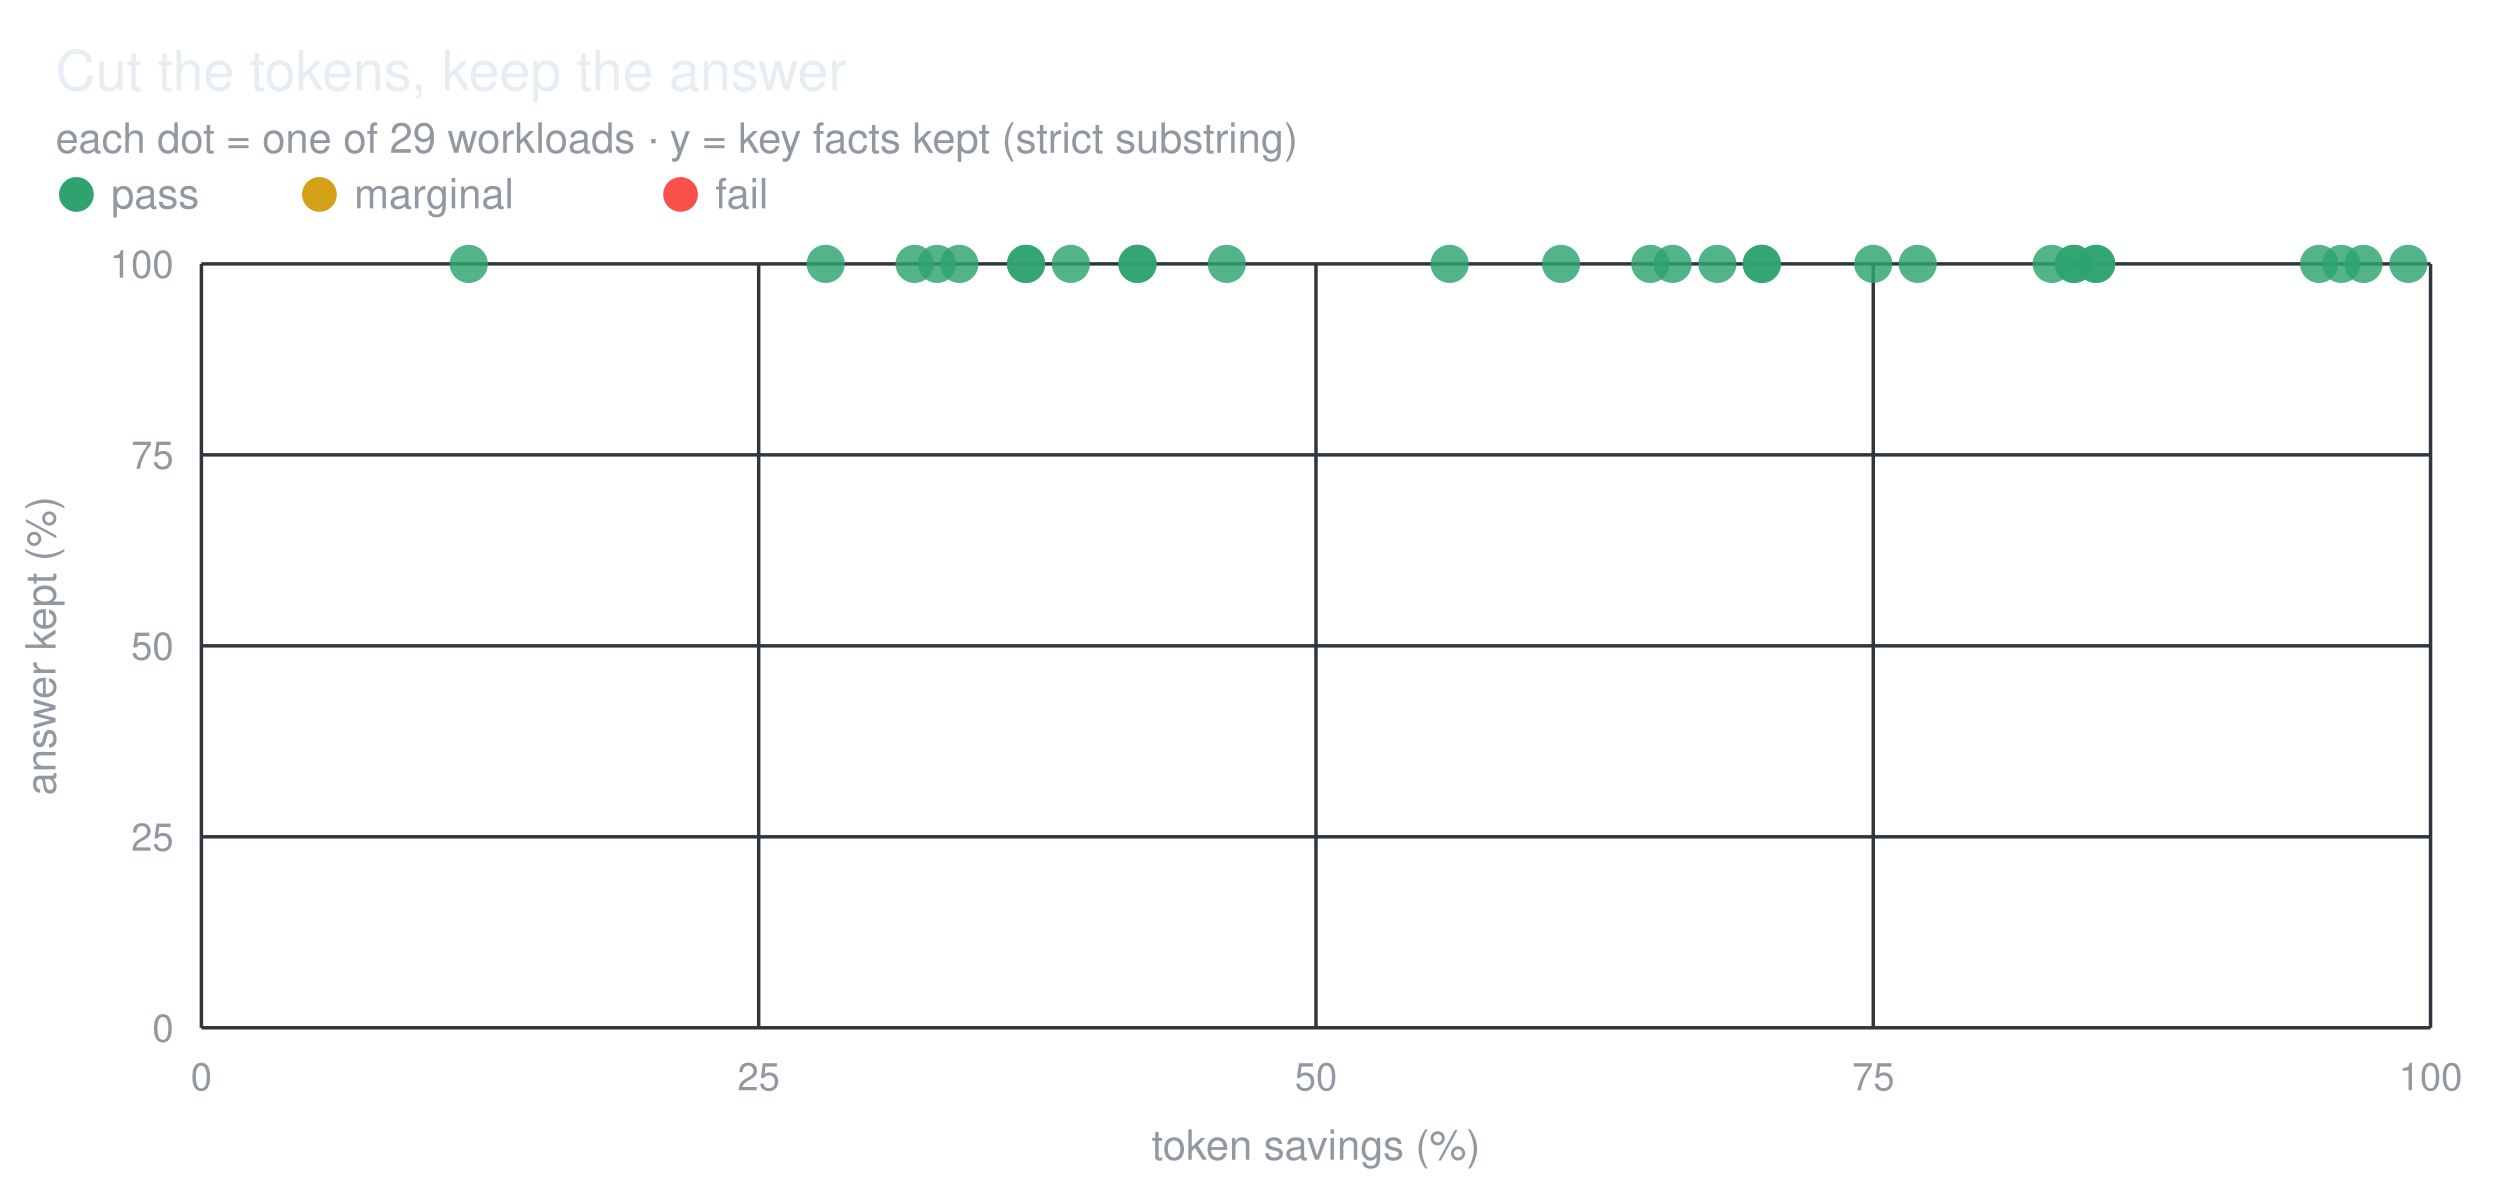
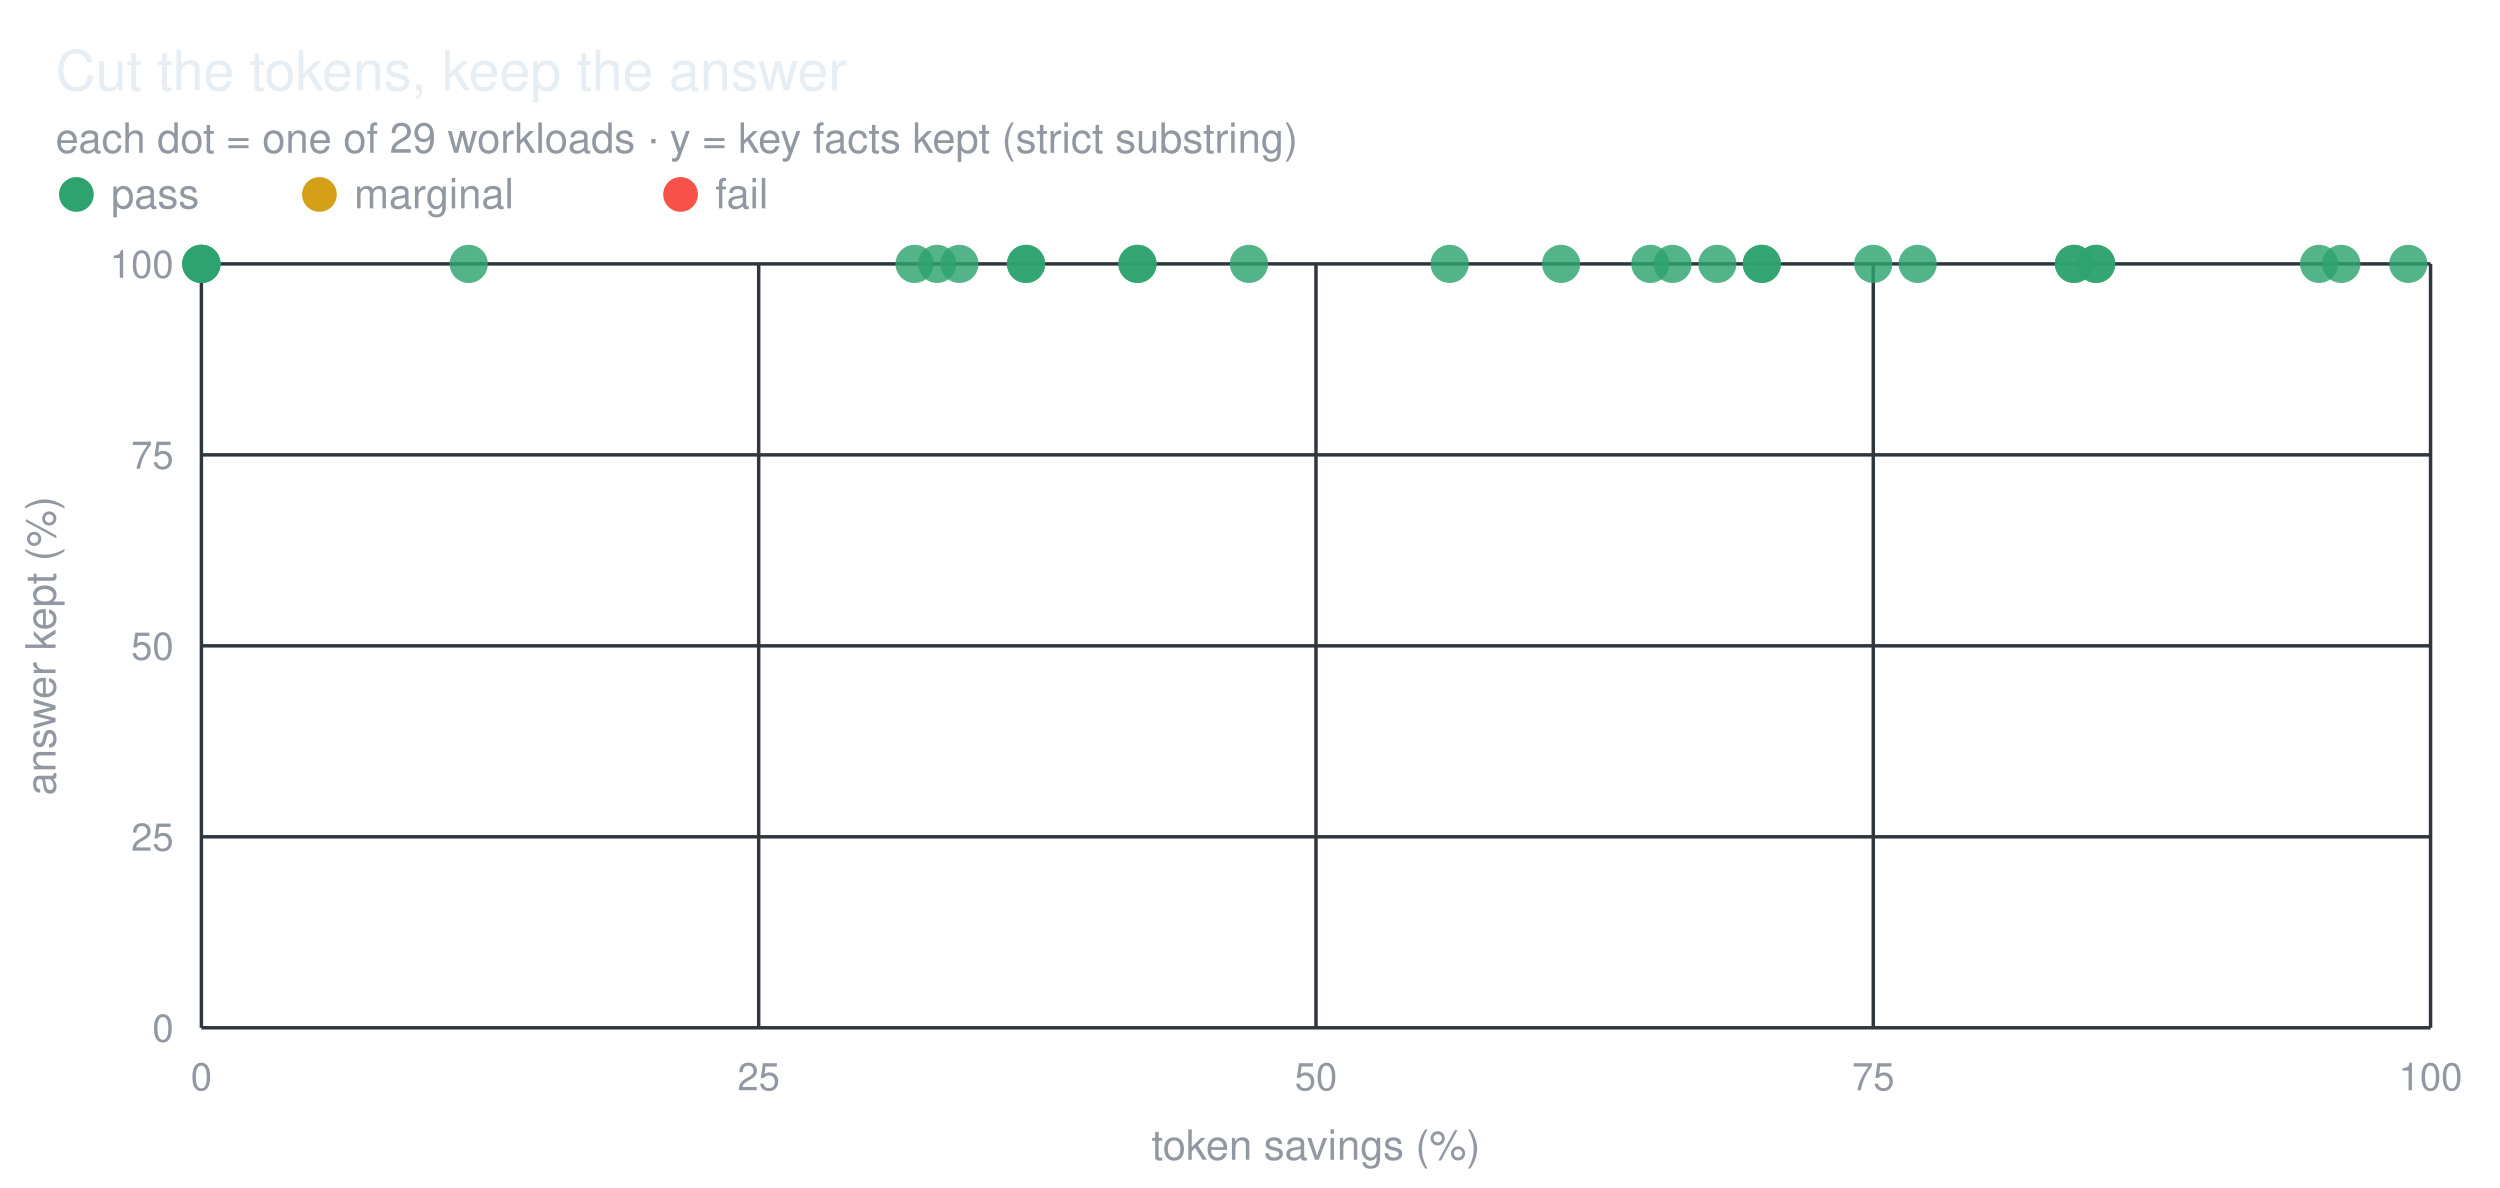
<svg xmlns="http://www.w3.org/2000/svg" width="720" height="342" viewBox="0 0 720 342" font-family="-apple-system,BlinkMacSystemFont,'Segoe UI',Helvetica,Arial,sans-serif" role="img" aria-label="Scatter of token savings versus answer kept across 29 workloads">
  <line x1="58" y1="76" x2="58" y2="296" stroke="#30363d" stroke-width="1" />
  <line x1="58" y1="296" x2="700" y2="296" stroke="#30363d" stroke-width="1" />
  <text x="58" y="314" fill="#9198a1" font-size="11" text-anchor="middle">0</text>
  <text x="50" y="300" fill="#9198a1" font-size="11" text-anchor="end">0</text>
  <line x1="218.5" y1="76" x2="218.5" y2="296" stroke="#30363d" stroke-width="1" />
  <line x1="58" y1="241" x2="700" y2="241" stroke="#30363d" stroke-width="1" />
  <text x="218.5" y="314" fill="#9198a1" font-size="11" text-anchor="middle">25</text>
  <text x="50" y="245" fill="#9198a1" font-size="11" text-anchor="end">25</text>
  <line x1="379" y1="76" x2="379" y2="296" stroke="#30363d" stroke-width="1" />
  <line x1="58" y1="186" x2="700" y2="186" stroke="#30363d" stroke-width="1" />
  <text x="379" y="314" fill="#9198a1" font-size="11" text-anchor="middle">50</text>
  <text x="50" y="190" fill="#9198a1" font-size="11" text-anchor="end">50</text>
  <line x1="539.5" y1="76" x2="539.5" y2="296" stroke="#30363d" stroke-width="1" />
  <line x1="58" y1="131" x2="700" y2="131" stroke="#30363d" stroke-width="1" />
  <text x="539.5" y="314" fill="#9198a1" font-size="11" text-anchor="middle">75</text>
  <text x="50" y="135" fill="#9198a1" font-size="11" text-anchor="end">75</text>
  <line x1="700" y1="76" x2="700" y2="296" stroke="#30363d" stroke-width="1" />
  <line x1="58" y1="76" x2="700" y2="76" stroke="#30363d" stroke-width="1" />
  <text x="700" y="314" fill="#9198a1" font-size="11" text-anchor="middle">100</text>
  <text x="50" y="80" fill="#9198a1" font-size="11" text-anchor="end">100</text>
  <text x="379" y="334" fill="#9198a1" font-size="12" text-anchor="middle">token savings (%)</text>
  <text x="16" y="186" fill="#9198a1" font-size="12" text-anchor="middle" transform="rotate(-90 16 186)">answer kept (%)</text>
  <circle cx="597.3" cy="76.0" r="5.5" fill="#2ea36f" fill-opacity="0.82" />
  <circle cx="667.9" cy="76.0" r="5.5" fill="#2ea36f" fill-opacity="0.82" />
  <circle cx="552.3" cy="76.0" r="5.5" fill="#2ea36f" fill-opacity="0.82" />
-   <circle cx="308.4" cy="76.0" r="5.5" fill="#2ea36f" fill-opacity="0.82" />
-   <circle cx="353.3" cy="76.0" r="5.5" fill="#2ea36f" fill-opacity="0.82" />
+   <circle cx="359.7" cy="76.0" r="5.5" fill="#2ea36f" fill-opacity="0.82" />
+   <circle cx="475.3" cy="76.0" r="5.5" fill="#2ea36f" fill-opacity="0.82" />
  <circle cx="295.5" cy="76.0" r="5.5" fill="#2ea36f" fill-opacity="0.82" />
  <circle cx="295.5" cy="76.0" r="5.5" fill="#2ea36f" fill-opacity="0.82" />
  <circle cx="417.5" cy="76.0" r="5.5" fill="#2ea36f" fill-opacity="0.82" />
-   <circle cx="475.3" cy="76.0" r="5.5" fill="#2ea36f" fill-opacity="0.82" />
-   <circle cx="237.8" cy="76.0" r="5.5" fill="#2ea36f" fill-opacity="0.82" />
+   <circle cx="58.0" cy="76.0" r="5.5" fill="#2ea36f" fill-opacity="0.82" />
+   <circle cx="58.0" cy="76.0" r="5.5" fill="#2ea36f" fill-opacity="0.82" />
  <circle cx="263.4" cy="76.0" r="5.5" fill="#2ea36f" fill-opacity="0.82" />
  <circle cx="269.9" cy="76.0" r="5.5" fill="#2ea36f" fill-opacity="0.82" />
  <circle cx="481.7" cy="76.0" r="5.5" fill="#2ea36f" fill-opacity="0.82" />
  <circle cx="507.4" cy="76.0" r="5.5" fill="#2ea36f" fill-opacity="0.82" />
  <circle cx="674.3" cy="76.0" r="5.5" fill="#2ea36f" fill-opacity="0.82" />
  <circle cx="597.3" cy="76.0" r="5.5" fill="#2ea36f" fill-opacity="0.82" />
  <circle cx="449.6" cy="76.0" r="5.5" fill="#2ea36f" fill-opacity="0.82" />
-   <circle cx="680.7" cy="76.0" r="5.5" fill="#2ea36f" fill-opacity="0.82" />
+   <circle cx="58.0" cy="76.0" r="5.5" fill="#2ea36f" fill-opacity="0.82" />
  <circle cx="327.6" cy="76.0" r="5.5" fill="#2ea36f" fill-opacity="0.82" />
  <circle cx="327.6" cy="76.0" r="5.5" fill="#2ea36f" fill-opacity="0.82" />
  <circle cx="603.7" cy="76.0" r="5.5" fill="#2ea36f" fill-opacity="0.82" />
-   <circle cx="590.9" cy="76.0" r="5.5" fill="#2ea36f" fill-opacity="0.82" />
+   <circle cx="58.0" cy="76.0" r="5.5" fill="#2ea36f" fill-opacity="0.82" />
  <circle cx="693.6" cy="76.0" r="5.5" fill="#2ea36f" fill-opacity="0.82" />
  <circle cx="507.4" cy="76.0" r="5.5" fill="#2ea36f" fill-opacity="0.82" />
  <circle cx="494.6" cy="76.0" r="5.5" fill="#2ea36f" fill-opacity="0.82" />
  <circle cx="539.5" cy="76.0" r="5.5" fill="#2ea36f" fill-opacity="0.82" />
  <circle cx="603.7" cy="76.0" r="5.5" fill="#2ea36f" fill-opacity="0.82" />
  <circle cx="135.0" cy="76.0" r="5.5" fill="#2ea36f" fill-opacity="0.82" />
  <circle cx="276.3" cy="76.0" r="5.5" fill="#2ea36f" fill-opacity="0.82" />
  <text x="16" y="26" fill="#e6edf3" font-size="16" font-weight="500">Cut the tokens, keep the answer</text>
  <text x="16" y="44" fill="#9198a1" font-size="12">each dot = one of 29 workloads · y = key facts kept (strict substring)</text>
  <circle cx="22" cy="56" r="5" fill="#2ea36f" />
  <text x="32" y="60" fill="#9198a1" font-size="12">pass</text>
  <circle cx="92" cy="56" r="5" fill="#d4a017" />
  <text x="102" y="60" fill="#9198a1" font-size="12">marginal</text>
  <circle cx="196" cy="56" r="5" fill="#f85149" />
  <text x="206" y="60" fill="#9198a1" font-size="12">fail</text>
</svg>
